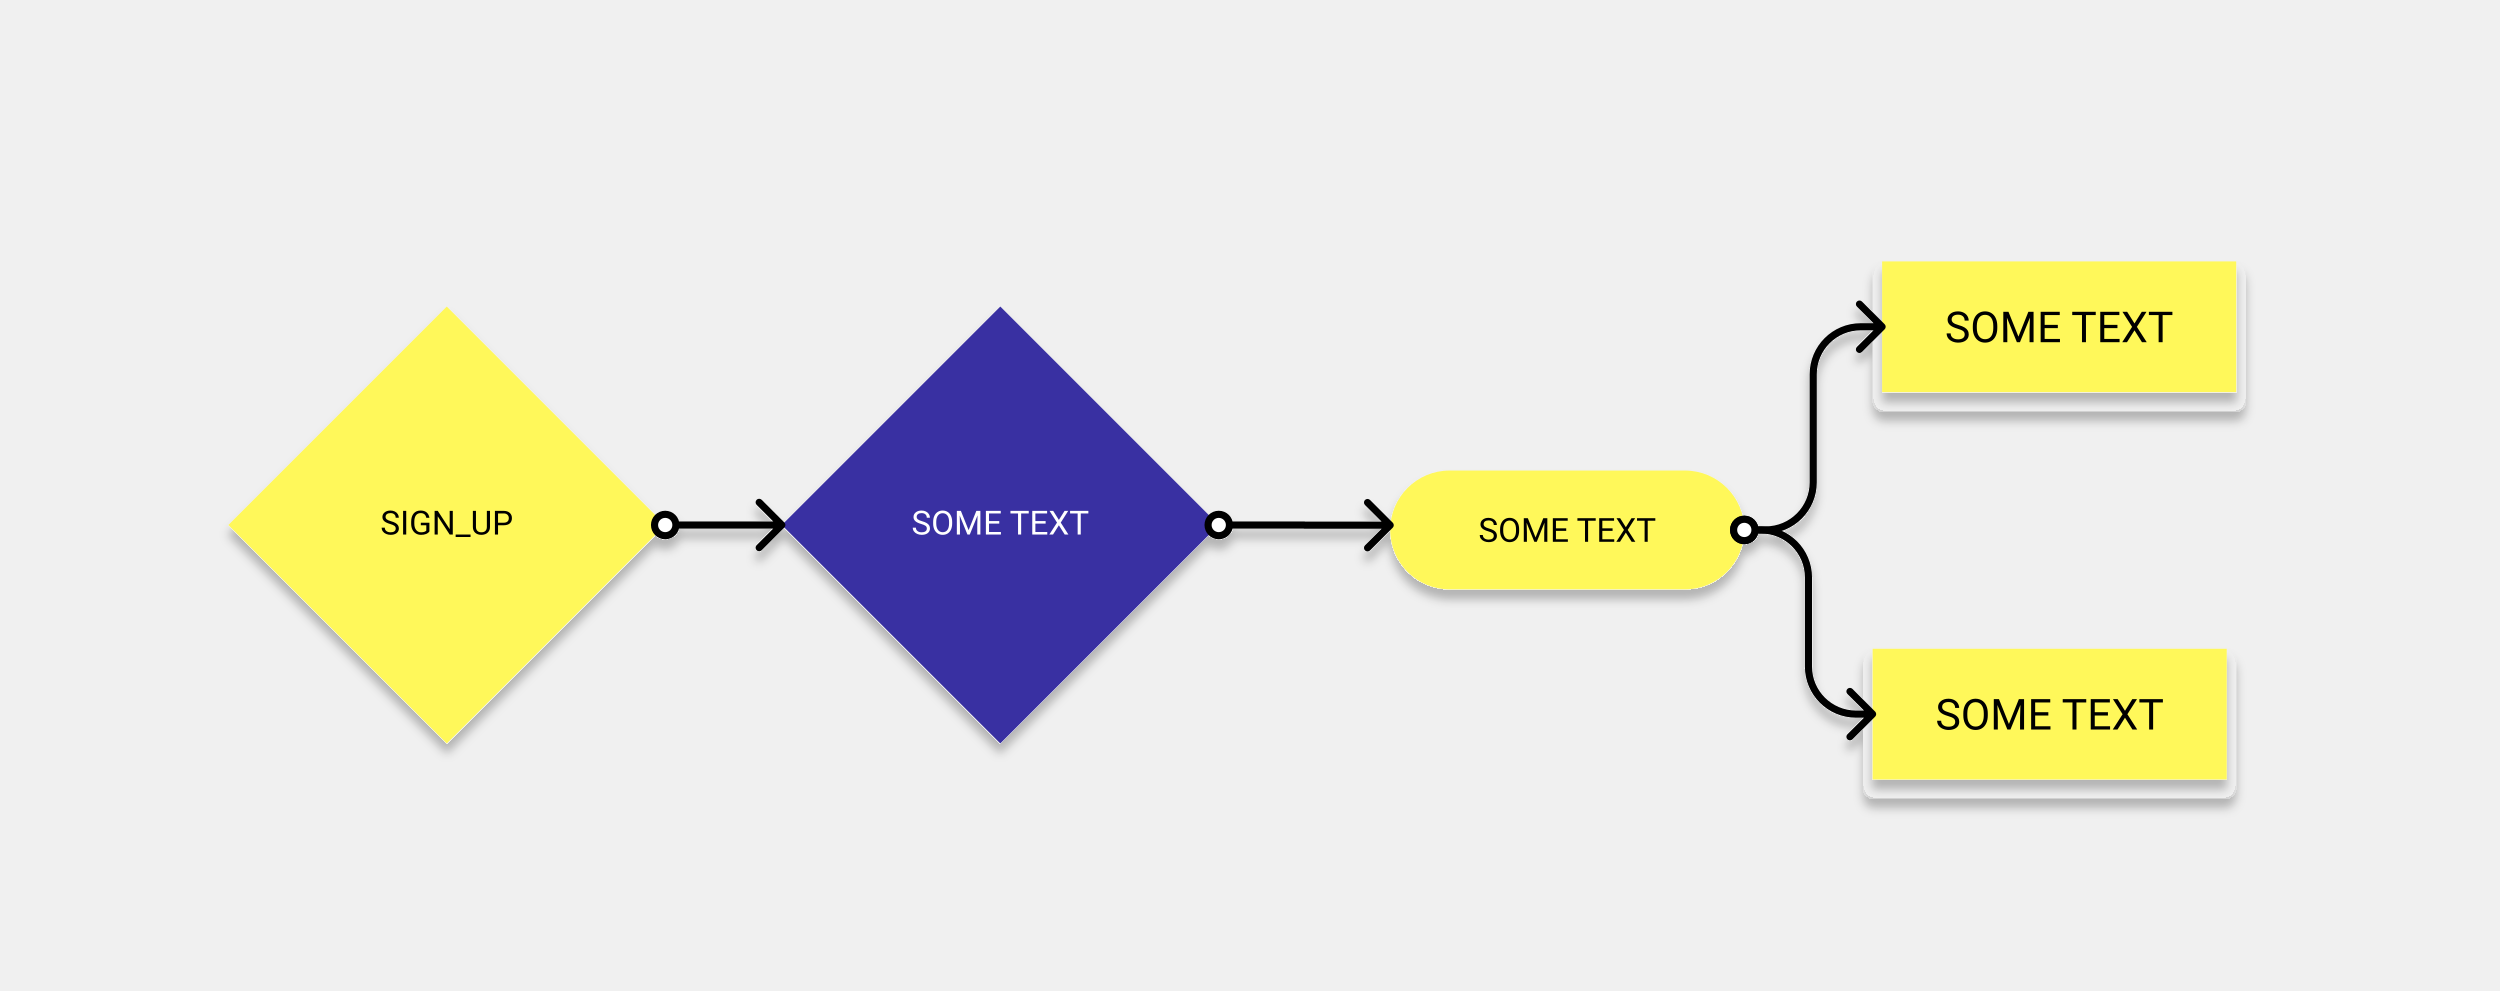
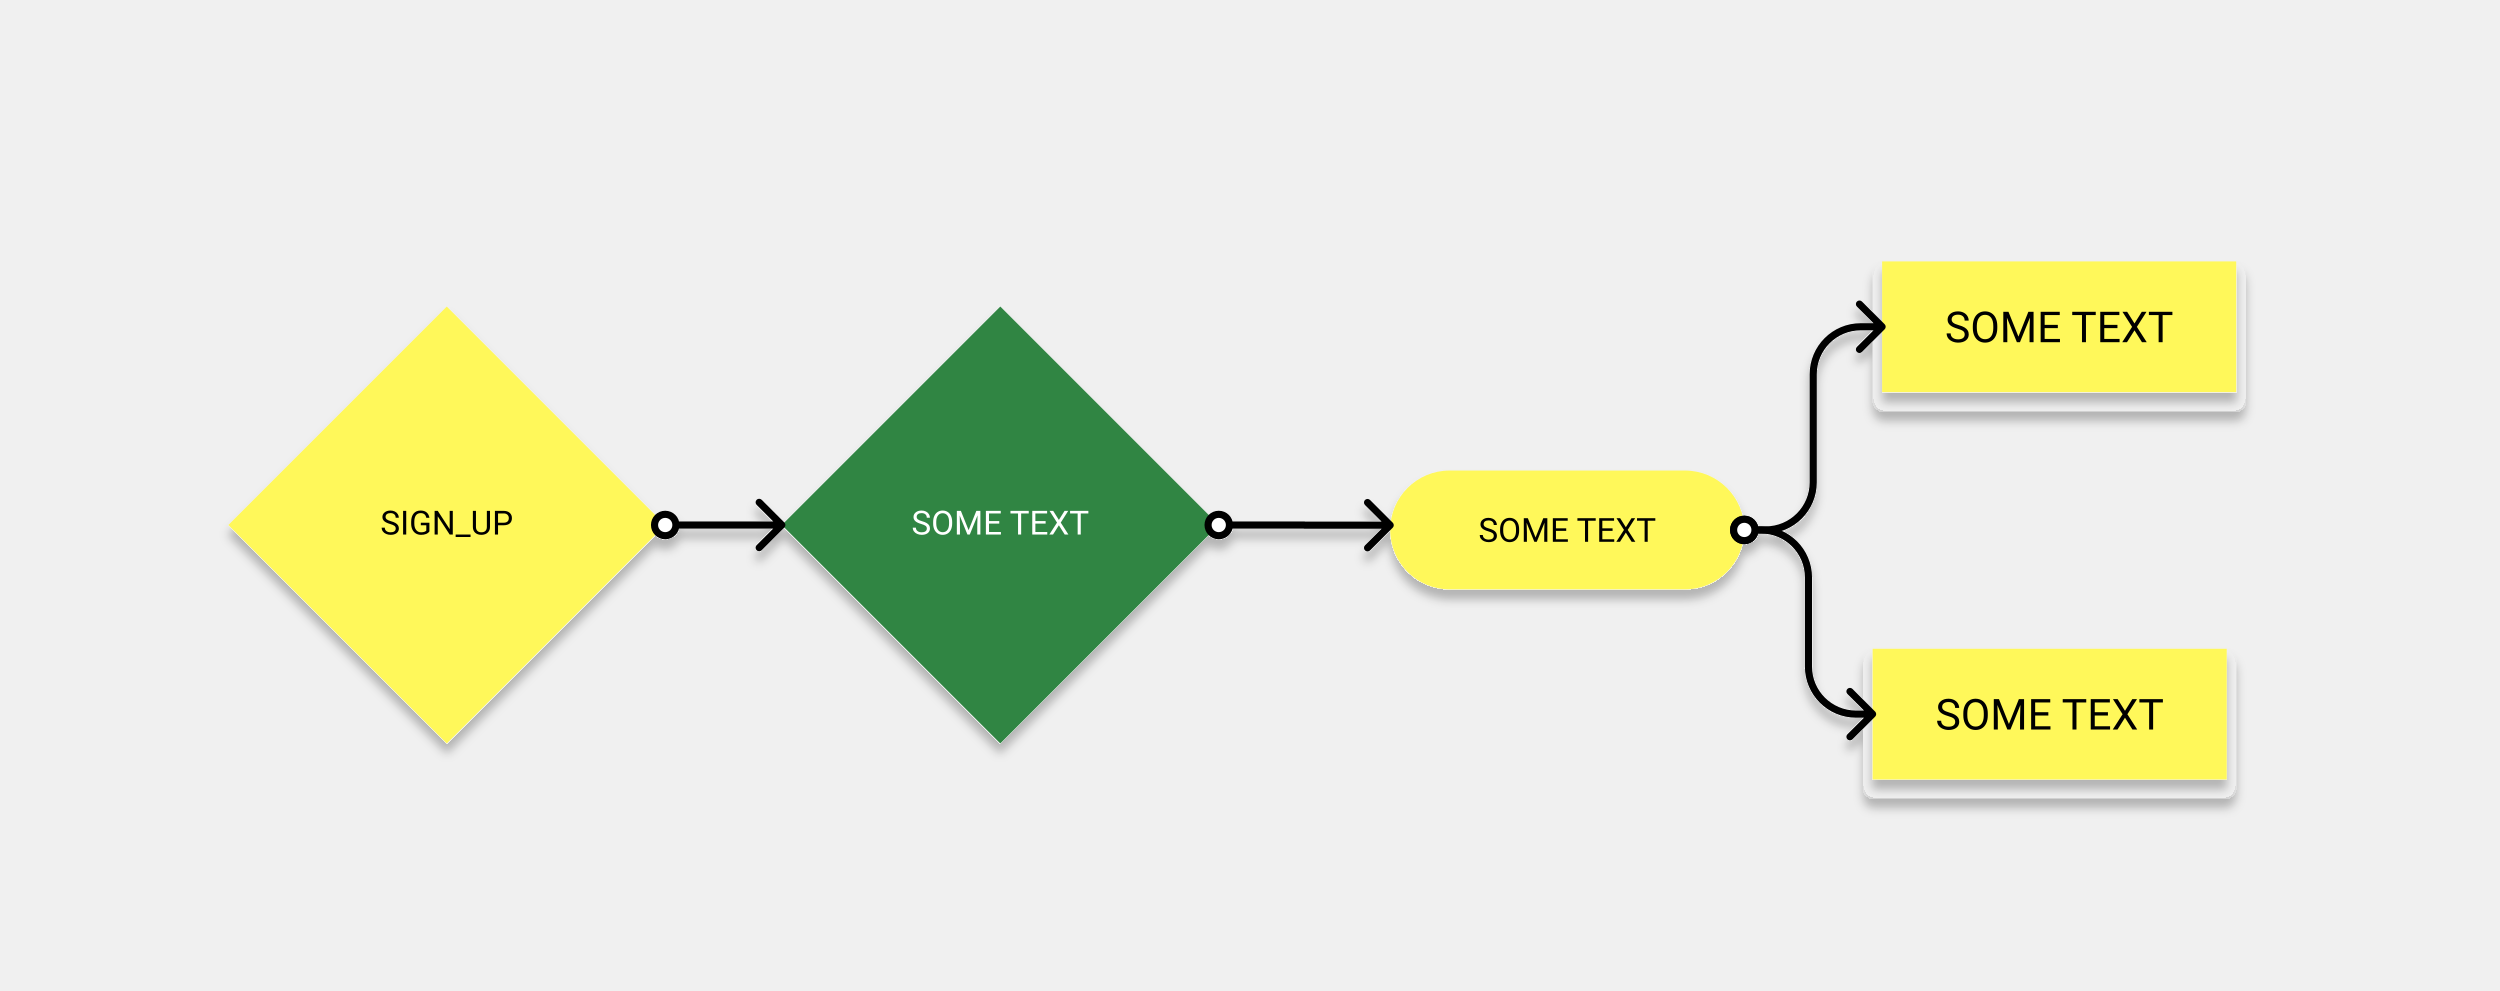
<svg xmlns="http://www.w3.org/2000/svg" width="1052" height="417" viewBox="0 0 1052 417" fill="none">
  <g filter="url(#filter0_d_1:63)">
    <rect width="130.004" height="130.004" transform="translate(188 129) rotate(45)" fill="#FFF85A" />
    <path d="M164.149 220.49C163.024 220.166 162.203 219.77 161.688 219.3C161.178 218.826 160.923 218.243 160.923 217.55C160.923 216.767 161.235 216.119 161.859 215.609C162.488 215.094 163.304 214.837 164.307 214.837C164.99 214.837 165.599 214.969 166.132 215.233C166.67 215.497 167.084 215.862 167.376 216.327C167.672 216.792 167.82 217.3 167.82 217.851H166.501C166.501 217.25 166.31 216.778 165.927 216.436C165.544 216.09 165.004 215.917 164.307 215.917C163.66 215.917 163.154 216.06 162.789 216.347C162.429 216.63 162.249 217.024 162.249 217.53C162.249 217.936 162.42 218.28 162.762 218.562C163.108 218.84 163.694 219.095 164.519 219.328C165.348 219.56 165.995 219.818 166.46 220.1C166.929 220.378 167.276 220.704 167.499 221.078C167.727 221.451 167.841 221.891 167.841 222.397C167.841 223.204 167.526 223.851 166.897 224.339C166.269 224.822 165.428 225.063 164.375 225.063C163.691 225.063 163.053 224.933 162.461 224.673C161.868 224.409 161.41 224.049 161.087 223.593C160.768 223.138 160.608 222.62 160.608 222.042H161.928C161.928 222.643 162.149 223.119 162.591 223.47C163.037 223.817 163.632 223.99 164.375 223.99C165.068 223.99 165.599 223.849 165.968 223.566C166.337 223.283 166.521 222.898 166.521 222.411C166.521 221.923 166.351 221.547 166.009 221.283C165.667 221.014 165.047 220.75 164.149 220.49ZM170.937 224.926H169.625V214.973H170.937V224.926ZM180.692 223.621C180.355 224.104 179.883 224.466 179.277 224.708C178.676 224.945 177.974 225.063 177.172 225.063C176.361 225.063 175.641 224.874 175.012 224.496C174.383 224.113 173.895 223.571 173.549 222.869C173.207 222.167 173.032 221.353 173.022 220.428V219.56C173.022 218.061 173.371 216.899 174.068 216.074C174.77 215.249 175.755 214.837 177.021 214.837C178.061 214.837 178.897 215.103 179.53 215.636C180.164 216.165 180.551 216.917 180.692 217.892H179.38C179.134 216.575 178.35 215.917 177.028 215.917C176.149 215.917 175.481 216.227 175.025 216.846C174.574 217.462 174.346 218.355 174.342 219.526V220.339C174.342 221.456 174.597 222.345 175.107 223.005C175.618 223.662 176.308 223.99 177.179 223.99C177.671 223.99 178.102 223.935 178.471 223.826C178.84 223.716 179.145 223.532 179.387 223.272V221.037H177.083V219.97H180.692V223.621ZM190.536 224.926H189.217L184.206 217.256V224.926H182.887V214.973H184.206L189.23 222.677V214.973H190.536V224.926ZM198.001 225.959H191.739V224.926H198.001V225.959ZM206.19 214.973V221.741C206.186 222.68 205.89 223.448 205.302 224.045C204.718 224.642 203.925 224.977 202.923 225.049L202.574 225.063C201.485 225.063 200.617 224.769 199.97 224.181C199.323 223.593 198.994 222.784 198.985 221.755V214.973H200.284V221.714C200.284 222.434 200.482 222.994 200.879 223.395C201.275 223.792 201.84 223.99 202.574 223.99C203.317 223.99 203.884 223.792 204.276 223.395C204.673 222.999 204.871 222.44 204.871 221.72V214.973H206.19ZM209.574 221.03V224.926H208.262V214.973H211.933C213.022 214.973 213.874 215.251 214.489 215.807C215.109 216.363 215.419 217.099 215.419 218.015C215.419 218.981 215.116 219.727 214.51 220.251C213.908 220.77 213.045 221.03 211.919 221.03H209.574ZM209.574 219.957H211.933C212.634 219.957 213.172 219.793 213.546 219.464C213.92 219.132 214.106 218.653 214.106 218.029C214.106 217.436 213.92 216.963 213.546 216.607C213.172 216.252 212.66 216.067 212.008 216.053H209.574V219.957Z" fill="black" />
-     <rect width="130.004" height="130.004" transform="translate(420.926 129) rotate(45)" fill="#3930A2" />
+     <rect width="130.004" height="130.004" transform="translate(420.926 129) rotate(45)" fill="#308543" />
    <path d="M387.635 220.49C386.51 220.166 385.689 219.77 385.174 219.3C384.664 218.826 384.409 218.243 384.409 217.55C384.409 216.767 384.721 216.119 385.345 215.609C385.974 215.094 386.79 214.837 387.793 214.837C388.476 214.837 389.085 214.969 389.618 215.233C390.156 215.497 390.57 215.862 390.862 216.327C391.158 216.792 391.306 217.3 391.306 217.851H389.987C389.987 217.25 389.796 216.778 389.413 216.436C389.03 216.09 388.49 215.917 387.793 215.917C387.145 215.917 386.64 216.06 386.275 216.347C385.915 216.63 385.735 217.024 385.735 217.53C385.735 217.936 385.906 218.28 386.248 218.562C386.594 218.84 387.18 219.095 388.005 219.328C388.834 219.56 389.481 219.818 389.946 220.1C390.415 220.378 390.762 220.704 390.985 221.078C391.213 221.451 391.327 221.891 391.327 222.397C391.327 223.204 391.012 223.851 390.383 224.339C389.755 224.822 388.914 225.063 387.861 225.063C387.177 225.063 386.539 224.933 385.947 224.673C385.354 224.409 384.896 224.049 384.573 223.593C384.254 223.138 384.094 222.62 384.094 222.042H385.414C385.414 222.643 385.635 223.119 386.077 223.47C386.523 223.817 387.118 223.99 387.861 223.99C388.554 223.99 389.085 223.849 389.454 223.566C389.823 223.283 390.007 222.898 390.007 222.411C390.007 221.923 389.837 221.547 389.495 221.283C389.153 221.014 388.533 220.75 387.635 220.49ZM400.672 220.271C400.672 221.246 400.507 222.099 400.179 222.828C399.851 223.552 399.386 224.106 398.785 224.489C398.183 224.872 397.481 225.063 396.679 225.063C395.895 225.063 395.2 224.872 394.594 224.489C393.988 224.102 393.517 223.552 393.179 222.841C392.847 222.126 392.676 221.299 392.667 220.36V219.642C392.667 218.685 392.833 217.84 393.166 217.106C393.498 216.372 393.968 215.812 394.574 215.424C395.185 215.033 395.882 214.837 396.666 214.837C397.463 214.837 398.165 215.03 398.771 215.418C399.382 215.8 399.851 216.359 400.179 217.092C400.507 217.822 400.672 218.672 400.672 219.642V220.271ZM399.366 219.629C399.366 218.448 399.129 217.544 398.655 216.915C398.181 216.281 397.518 215.964 396.666 215.964C395.836 215.964 395.182 216.281 394.704 216.915C394.23 217.544 393.986 218.419 393.972 219.54V220.271C393.972 221.415 394.212 222.315 394.69 222.971C395.173 223.623 395.836 223.949 396.679 223.949C397.527 223.949 398.183 223.641 398.648 223.026C399.113 222.406 399.352 221.52 399.366 220.367V219.629ZM404.336 214.973L407.589 223.094L410.843 214.973H412.546V224.926H411.233V221.05L411.356 216.867L408.088 224.926H407.084L403.823 216.887L403.953 221.05V224.926H402.64V214.973H404.336ZM420.489 220.326H416.175V223.853H421.186V224.926H414.863V214.973H421.118V216.053H416.175V219.253H420.489V220.326ZM432.896 216.053H429.697V224.926H428.391V216.053H425.199V214.973H432.896V216.053ZM439.999 220.326H435.685V223.853H440.696V224.926H434.373V214.973H440.628V216.053H435.685V219.253H439.999V220.326ZM445.577 218.788L447.963 214.973H449.507L446.363 219.909L449.583 224.926H448.024L445.577 221.044L443.116 224.926H441.564L444.791 219.909L441.639 214.973H443.177L445.577 218.788ZM457.984 216.053H454.785V224.926H453.479V216.053H450.287V214.973H457.984V216.053Z" fill="white" />
    <path d="M585 223C585 209.193 596.193 198 610 198H709C722.807 198 734 209.193 734 223V223C734 236.807 722.807 248 709 248H610C596.193 248 585 236.807 585 223V223Z" fill="#FFF85A" />
    <path d="M626.209 223.563C625.083 223.24 624.263 222.843 623.748 222.374C623.238 221.9 622.982 221.317 622.982 220.624C622.982 219.84 623.295 219.193 623.919 218.683C624.548 218.168 625.364 217.91 626.366 217.91C627.05 217.91 627.658 218.042 628.191 218.307C628.729 218.571 629.144 218.936 629.436 219.4C629.732 219.865 629.88 220.373 629.88 220.925H628.561C628.561 220.323 628.369 219.852 627.986 219.51C627.604 219.163 627.063 218.99 626.366 218.99C625.719 218.99 625.213 219.134 624.849 219.421C624.489 219.703 624.309 220.098 624.309 220.604C624.309 221.009 624.479 221.353 624.821 221.636C625.168 221.914 625.753 222.169 626.578 222.401C627.408 222.634 628.055 222.891 628.52 223.174C628.989 223.452 629.335 223.778 629.559 224.151C629.786 224.525 629.9 224.965 629.9 225.471C629.9 226.277 629.586 226.924 628.957 227.412C628.328 227.895 627.487 228.137 626.435 228.137C625.751 228.137 625.113 228.007 624.521 227.747C623.928 227.483 623.47 227.123 623.146 226.667C622.827 226.211 622.668 225.694 622.668 225.115H623.987C623.987 225.717 624.208 226.193 624.65 226.544C625.097 226.89 625.692 227.063 626.435 227.063C627.127 227.063 627.658 226.922 628.027 226.64C628.396 226.357 628.581 225.972 628.581 225.484C628.581 224.997 628.41 224.621 628.068 224.356C627.727 224.088 627.107 223.823 626.209 223.563ZM639.245 223.345C639.245 224.32 639.081 225.172 638.753 225.901C638.425 226.626 637.96 227.18 637.358 227.562C636.757 227.945 636.055 228.137 635.253 228.137C634.469 228.137 633.774 227.945 633.168 227.562C632.562 227.175 632.09 226.626 631.753 225.915C631.42 225.2 631.249 224.372 631.24 223.434V222.716C631.24 221.759 631.407 220.913 631.739 220.18C632.072 219.446 632.541 218.885 633.147 218.498C633.758 218.106 634.455 217.91 635.239 217.91C636.037 217.91 636.739 218.104 637.345 218.491C637.955 218.874 638.425 219.432 638.753 220.166C639.081 220.895 639.245 221.745 639.245 222.716V223.345ZM637.939 222.702C637.939 221.522 637.702 220.617 637.229 219.988C636.755 219.355 636.091 219.038 635.239 219.038C634.41 219.038 633.756 219.355 633.277 219.988C632.803 220.617 632.56 221.492 632.546 222.613V223.345C632.546 224.489 632.785 225.389 633.264 226.045C633.747 226.697 634.41 227.022 635.253 227.022C636.101 227.022 636.757 226.715 637.222 226.1C637.687 225.48 637.926 224.593 637.939 223.44V222.702ZM642.909 218.047L646.163 226.168L649.417 218.047H651.119V228H649.807V224.124L649.93 219.94L646.662 228H645.657L642.396 219.961L642.526 224.124V228H641.214V218.047H642.909ZM659.062 223.399H654.749V226.927H659.76V228H653.437V218.047H659.691V219.127H654.749V222.326H659.062V223.399ZM671.47 219.127H668.271V228H666.965V219.127H663.772V218.047H671.47V219.127ZM678.572 223.399H674.259V226.927H679.27V228H672.946V218.047H679.201V219.127H674.259V222.326H678.572V223.399ZM684.15 221.861L686.536 218.047H688.081L684.937 222.982L688.156 228H686.598L684.15 224.117L681.689 228H680.138L683.364 222.982L680.213 218.047H681.751L684.15 221.861ZM696.558 219.127H693.358V228H692.053V219.127H688.86V218.047H696.558V219.127Z" fill="black" />
    <path d="M512.853 216.426C510.353 216.426 508.353 218.426 508.353 220.926C508.353 223.426 510.353 225.426 512.853 225.426C515.353 225.426 517.353 223.426 517.353 220.926C517.353 218.426 515.353 216.426 512.853 216.426Z" fill="white" />
    <path d="M586.061 222.061C586.646 221.475 586.646 220.525 586.061 219.939L576.515 210.393C575.929 209.808 574.979 209.808 574.393 210.393C573.808 210.979 573.808 211.929 574.393 212.515L582.879 221L574.393 229.485C573.808 230.071 573.808 231.021 574.393 231.607C574.979 232.192 575.929 232.192 576.515 231.607L586.061 222.061ZM509.853 220.926C509.853 219.255 511.181 217.926 512.853 217.926V214.926C509.524 214.926 506.853 217.598 506.853 220.926H509.853ZM512.853 217.926C514.524 217.926 515.853 219.255 515.853 220.926H518.853C518.853 217.598 516.181 214.926 512.853 214.926V217.926ZM515.853 220.926C515.853 222.598 514.524 223.926 512.853 223.926V226.926C516.181 226.926 518.853 224.255 518.853 220.926H515.853ZM512.853 223.926C511.181 223.926 509.853 222.598 509.853 220.926H506.853C506.853 224.255 509.524 226.926 512.853 226.926V223.926ZM517.353 222.426H548.89V219.426H517.353V222.426ZM548.963 222.5H585V219.5H548.963V222.5ZM547.426 220.963C547.426 221.812 548.114 222.5 548.963 222.5V219.5C549.771 219.5 550.426 220.155 550.426 220.963H547.426ZM548.89 222.426C548.082 222.426 547.426 221.771 547.426 220.963H550.426C550.426 220.114 549.738 219.426 548.89 219.426V222.426Z" fill="black" />
    <g filter="url(#filter1_d_1:63)">
      <rect width="149" height="55" transform="translate(788 273)" fill="#FFF85A" />
      <path d="M819.697 301.296C818.25 300.88 817.195 300.37 816.533 299.767C815.877 299.157 815.549 298.407 815.549 297.517C815.549 296.509 815.95 295.677 816.753 295.021C817.562 294.358 818.61 294.027 819.899 294.027C820.778 294.027 821.561 294.197 822.246 294.537C822.938 294.877 823.471 295.346 823.846 295.943C824.227 296.541 824.417 297.194 824.417 297.903H822.721C822.721 297.13 822.475 296.523 821.982 296.084C821.49 295.639 820.796 295.416 819.899 295.416C819.067 295.416 818.417 295.601 817.948 295.97C817.485 296.333 817.254 296.84 817.254 297.49C817.254 298.012 817.474 298.454 817.913 298.817C818.358 299.175 819.111 299.503 820.172 299.802C821.238 300.101 822.07 300.432 822.668 300.795C823.271 301.152 823.717 301.571 824.004 302.052C824.297 302.532 824.443 303.098 824.443 303.748C824.443 304.785 824.039 305.617 823.23 306.244C822.422 306.865 821.341 307.176 819.987 307.176C819.108 307.176 818.288 307.009 817.526 306.675C816.765 306.335 816.176 305.872 815.76 305.286C815.35 304.7 815.145 304.035 815.145 303.291H816.841C816.841 304.064 817.125 304.677 817.693 305.128C818.268 305.573 819.032 305.796 819.987 305.796C820.878 305.796 821.561 305.614 822.035 305.251C822.51 304.888 822.747 304.393 822.747 303.766C822.747 303.139 822.527 302.655 822.088 302.315C821.648 301.97 820.852 301.63 819.697 301.296ZM836.458 301.015C836.458 302.269 836.247 303.364 835.825 304.302C835.403 305.233 834.806 305.945 834.032 306.438C833.259 306.93 832.356 307.176 831.325 307.176C830.317 307.176 829.424 306.93 828.645 306.438C827.865 305.939 827.259 305.233 826.825 304.319C826.397 303.399 826.178 302.336 826.166 301.129V300.206C826.166 298.976 826.38 297.889 826.808 296.945C827.235 296.002 827.839 295.281 828.618 294.783C829.403 294.279 830.3 294.027 831.308 294.027C832.333 294.027 833.235 294.276 834.015 294.774C834.8 295.267 835.403 295.984 835.825 296.928C836.247 297.865 836.458 298.958 836.458 300.206V301.015ZM834.779 300.188C834.779 298.671 834.475 297.508 833.865 296.699C833.256 295.885 832.403 295.478 831.308 295.478C830.241 295.478 829.4 295.885 828.785 296.699C828.176 297.508 827.862 298.633 827.845 300.074V301.015C827.845 302.485 828.152 303.643 828.768 304.486C829.389 305.324 830.241 305.743 831.325 305.743C832.415 305.743 833.259 305.348 833.856 304.557C834.454 303.76 834.762 302.62 834.779 301.138V300.188ZM841.169 294.203L845.353 304.645L849.536 294.203H851.725V307H850.037V302.017L850.195 296.638L845.994 307H844.702L840.51 296.664L840.677 302.017V307H838.989V294.203H841.169ZM861.938 301.085H856.392V305.62H862.834V307H854.704V294.203H862.746V295.592H856.392V299.705H861.938V301.085ZM877.89 295.592H873.776V307H872.098V295.592H867.993V294.203H877.89V295.592ZM887.021 301.085H881.476V305.62H887.918V307H879.788V294.203H887.83V295.592H881.476V299.705H887.021V301.085ZM894.193 299.107L897.261 294.203H899.247L895.204 300.549L899.344 307H897.34L894.193 302.008L891.029 307H889.034L893.183 300.549L889.131 294.203H891.108L894.193 299.107ZM910.146 295.592H906.032V307H904.354V295.592H900.249V294.203H910.146V295.592Z" fill="black" />
    </g>
    <g filter="url(#filter2_d_1:63)">
      <rect width="149" height="55" transform="translate(792 110)" fill="#FFF85A" />
      <path d="M823.697 138.296C822.25 137.88 821.195 137.37 820.533 136.767C819.877 136.157 819.549 135.407 819.549 134.517C819.549 133.509 819.95 132.677 820.753 132.021C821.562 131.358 822.61 131.027 823.899 131.027C824.778 131.027 825.561 131.197 826.246 131.537C826.938 131.877 827.471 132.346 827.846 132.943C828.227 133.541 828.417 134.194 828.417 134.903H826.721C826.721 134.13 826.475 133.523 825.982 133.084C825.49 132.639 824.796 132.416 823.899 132.416C823.067 132.416 822.417 132.601 821.948 132.97C821.485 133.333 821.254 133.84 821.254 134.49C821.254 135.012 821.474 135.454 821.913 135.817C822.358 136.175 823.111 136.503 824.172 136.802C825.238 137.101 826.07 137.432 826.668 137.795C827.271 138.152 827.717 138.571 828.004 139.052C828.297 139.532 828.443 140.098 828.443 140.748C828.443 141.785 828.039 142.617 827.23 143.244C826.422 143.865 825.341 144.176 823.987 144.176C823.108 144.176 822.288 144.009 821.526 143.675C820.765 143.335 820.176 142.872 819.76 142.286C819.35 141.7 819.145 141.035 819.145 140.291H820.841C820.841 141.064 821.125 141.677 821.693 142.128C822.268 142.573 823.032 142.796 823.987 142.796C824.878 142.796 825.561 142.614 826.035 142.251C826.51 141.888 826.747 141.393 826.747 140.766C826.747 140.139 826.527 139.655 826.088 139.315C825.648 138.97 824.852 138.63 823.697 138.296ZM840.458 138.015C840.458 139.269 840.247 140.364 839.825 141.302C839.403 142.233 838.806 142.945 838.032 143.438C837.259 143.93 836.356 144.176 835.325 144.176C834.317 144.176 833.424 143.93 832.645 143.438C831.865 142.939 831.259 142.233 830.825 141.319C830.397 140.399 830.178 139.336 830.166 138.129V137.206C830.166 135.976 830.38 134.889 830.808 133.945C831.235 133.002 831.839 132.281 832.618 131.783C833.403 131.279 834.3 131.027 835.308 131.027C836.333 131.027 837.235 131.276 838.015 131.774C838.8 132.267 839.403 132.984 839.825 133.928C840.247 134.865 840.458 135.958 840.458 137.206V138.015ZM838.779 137.188C838.779 135.671 838.475 134.508 837.865 133.699C837.256 132.885 836.403 132.478 835.308 132.478C834.241 132.478 833.4 132.885 832.785 133.699C832.176 134.508 831.862 135.633 831.845 137.074V138.015C831.845 139.485 832.152 140.643 832.768 141.486C833.389 142.324 834.241 142.743 835.325 142.743C836.415 142.743 837.259 142.348 837.856 141.557C838.454 140.76 838.762 139.62 838.779 138.138V137.188ZM845.169 131.203L849.353 141.645L853.536 131.203H855.725V144H854.037V139.017L854.195 133.638L849.994 144H848.702L844.51 133.664L844.677 139.017V144H842.989V131.203H845.169ZM865.938 138.085H860.392V142.62H866.834V144H858.704V131.203H866.746V132.592H860.392V136.705H865.938V138.085ZM881.89 132.592H877.776V144H876.098V132.592H871.993V131.203H881.89V132.592ZM891.021 138.085H885.476V142.62H891.918V144H883.788V131.203H891.83V132.592H885.476V136.705H891.021V138.085ZM898.193 136.107L901.261 131.203H903.247L899.204 137.549L903.344 144H901.34L898.193 139.008L895.029 144H893.034L897.183 137.549L893.131 131.203H895.108L898.193 136.107ZM914.146 132.592H910.032V144H908.354V132.592H904.249V131.203H914.146V132.592Z" fill="black" />
    </g>
    <path d="M279.926 216.426C277.426 216.426 275.426 218.426 275.426 220.926C275.426 223.426 277.426 225.426 279.926 225.426C282.426 225.426 284.426 223.426 284.426 220.926C284.426 218.426 282.426 216.426 279.926 216.426Z" fill="white" />
    <path d="M330.061 221.987C330.646 221.401 330.646 220.452 330.061 219.866L320.515 210.32C319.929 209.734 318.979 209.734 318.393 210.32C317.808 210.906 317.808 211.855 318.393 212.441L326.879 220.926L318.393 229.412C317.808 229.997 317.808 230.947 318.393 231.533C318.979 232.119 319.929 232.119 320.515 231.533L330.061 221.987ZM276.926 220.926C276.926 219.255 278.255 217.926 279.926 217.926V214.926C276.598 214.926 273.926 217.598 273.926 220.926H276.926ZM279.926 217.926C281.598 217.926 282.926 219.255 282.926 220.926H285.926C285.926 217.598 283.255 214.926 279.926 214.926V217.926ZM282.926 220.926C282.926 222.598 281.598 223.926 279.926 223.926V226.926C283.255 226.926 285.926 224.255 285.926 220.926H282.926ZM279.926 223.926C278.255 223.926 276.926 222.598 276.926 220.926H273.926C273.926 224.255 276.598 226.926 279.926 226.926V223.926ZM284.426 222.426H329V219.426H284.426V222.426Z" fill="black" />
    <path d="M734 218.5C731.5 218.5 729.5 220.5 729.5 223C729.5 225.5 731.5 227.5 734 227.5C736.5 227.5 738.5 225.5 738.5 223C738.5 220.5 736.5 218.5 734 218.5Z" fill="white" />
    <path d="M789.061 301.561C789.646 300.975 789.646 300.025 789.061 299.439L779.515 289.893C778.929 289.308 777.979 289.308 777.393 289.893C776.808 290.479 776.808 291.429 777.393 292.015L785.879 300.5L777.393 308.985C776.808 309.571 776.808 310.521 777.393 311.107C777.979 311.692 778.929 311.692 779.515 311.107L789.061 301.561ZM731 223C731 221.328 732.328 220 734 220V217C730.672 217 728 219.672 728 223H731ZM734 220C735.672 220 737 221.328 737 223H740C740 219.672 737.328 217 734 217V220ZM737 223C737 224.672 735.672 226 734 226V229C737.328 229 740 226.328 740 223H737ZM734 226C732.328 226 731 224.672 731 223H728C728 226.328 730.672 229 734 229V226ZM738.5 224.5H741V221.5H738.5V224.5ZM759.5 243V280.5H762.5V243H759.5ZM781 302H788V299H781V302ZM759.5 280.5C759.5 292.374 769.126 302 781 302V299C770.783 299 762.5 290.717 762.5 280.5H759.5ZM741 224.5C751.217 224.5 759.5 232.783 759.5 243H762.5C762.5 231.126 752.874 221.5 741 221.5V224.5Z" fill="black" />
    <path d="M734 218.5C731.5 218.5 729.5 220.5 729.5 223C729.5 225.5 731.5 227.5 734 227.5C736.5 227.5 738.5 225.5 738.5 223C738.5 220.5 736.5 218.5 734 218.5Z" fill="white" />
    <path d="M793.061 138.561C793.646 137.975 793.646 137.025 793.061 136.439L783.515 126.893C782.929 126.308 781.979 126.308 781.393 126.893C780.808 127.479 780.808 128.429 781.393 129.015L789.879 137.5L781.393 145.985C780.808 146.571 780.808 147.521 781.393 148.107C781.979 148.692 782.929 148.692 783.515 148.107L793.061 138.561ZM731 223C731 221.328 732.328 220 734 220V217C730.672 217 728 219.672 728 223H731ZM734 220C735.672 220 737 221.328 737 223H740C740 219.672 737.328 217 734 217V220ZM737 223C737 224.672 735.672 226 734 226V229C737.328 229 740 226.328 740 223H737ZM734 226C732.328 226 731 224.672 731 223H728C728 226.328 730.672 229 734 229V226ZM738.5 224.5H743V221.5H738.5V224.5ZM764.5 203V157.5H761.5V203H764.5ZM783 139H792V136H783V139ZM764.5 157.5C764.5 147.283 772.783 139 783 139V136C771.126 136 761.5 145.626 761.5 157.5H764.5ZM743 224.5C754.874 224.5 764.5 214.874 764.5 203H761.5C761.5 213.217 753.217 221.5 743 221.5V224.5Z" fill="black" />
  </g>
  <defs>
    <filter id="filter0_d_1:63" x="-4" y="0" width="1060" height="425" filterUnits="userSpaceOnUse" color-interpolation-filters="sRGB">
      <feFlood flood-opacity="0" result="BackgroundImageFix" />
      <feColorMatrix in="SourceAlpha" type="matrix" values="0 0 0 0 0 0 0 0 0 0 0 0 0 0 0 0 0 0 127 0" result="hardAlpha" />
      <feOffset dy="4" />
      <feGaussianBlur stdDeviation="2" />
      <feComposite in2="hardAlpha" operator="out" />
      <feColorMatrix type="matrix" values="0 0 0 0 0 0 0 0 0 0 0 0 0 0 0 0 0 0 0.25 0" />
      <feBlend mode="normal" in2="BackgroundImageFix" result="effect1_dropShadow_1:63" />
      <feBlend mode="normal" in="SourceGraphic" in2="effect1_dropShadow_1:63" result="shape" />
    </filter>
    <filter id="filter1_d_1:63" x="784" y="273" width="157" height="63" filterUnits="userSpaceOnUse" color-interpolation-filters="sRGB">
      <feFlood flood-opacity="0" result="BackgroundImageFix" />
      <feColorMatrix in="SourceAlpha" type="matrix" values="0 0 0 0 0 0 0 0 0 0 0 0 0 0 0 0 0 0 127 0" result="hardAlpha" />
      <feOffset dy="4" />
      <feGaussianBlur stdDeviation="2" />
      <feComposite in2="hardAlpha" operator="out" />
      <feColorMatrix type="matrix" values="0 0 0 0 0 0 0 0 0 0 0 0 0 0 0 0 0 0 0.25 0" />
      <feBlend mode="normal" in2="BackgroundImageFix" result="effect1_dropShadow_1:63" />
      <feBlend mode="normal" in="SourceGraphic" in2="effect1_dropShadow_1:63" result="shape" />
    </filter>
    <filter id="filter2_d_1:63" x="788" y="110" width="157" height="63" filterUnits="userSpaceOnUse" color-interpolation-filters="sRGB">
      <feFlood flood-opacity="0" result="BackgroundImageFix" />
      <feColorMatrix in="SourceAlpha" type="matrix" values="0 0 0 0 0 0 0 0 0 0 0 0 0 0 0 0 0 0 127 0" result="hardAlpha" />
      <feOffset dy="4" />
      <feGaussianBlur stdDeviation="2" />
      <feComposite in2="hardAlpha" operator="out" />
      <feColorMatrix type="matrix" values="0 0 0 0 0 0 0 0 0 0 0 0 0 0 0 0 0 0 0.25 0" />
      <feBlend mode="normal" in2="BackgroundImageFix" result="effect1_dropShadow_1:63" />
      <feBlend mode="normal" in="SourceGraphic" in2="effect1_dropShadow_1:63" result="shape" />
    </filter>
  </defs>
</svg>
